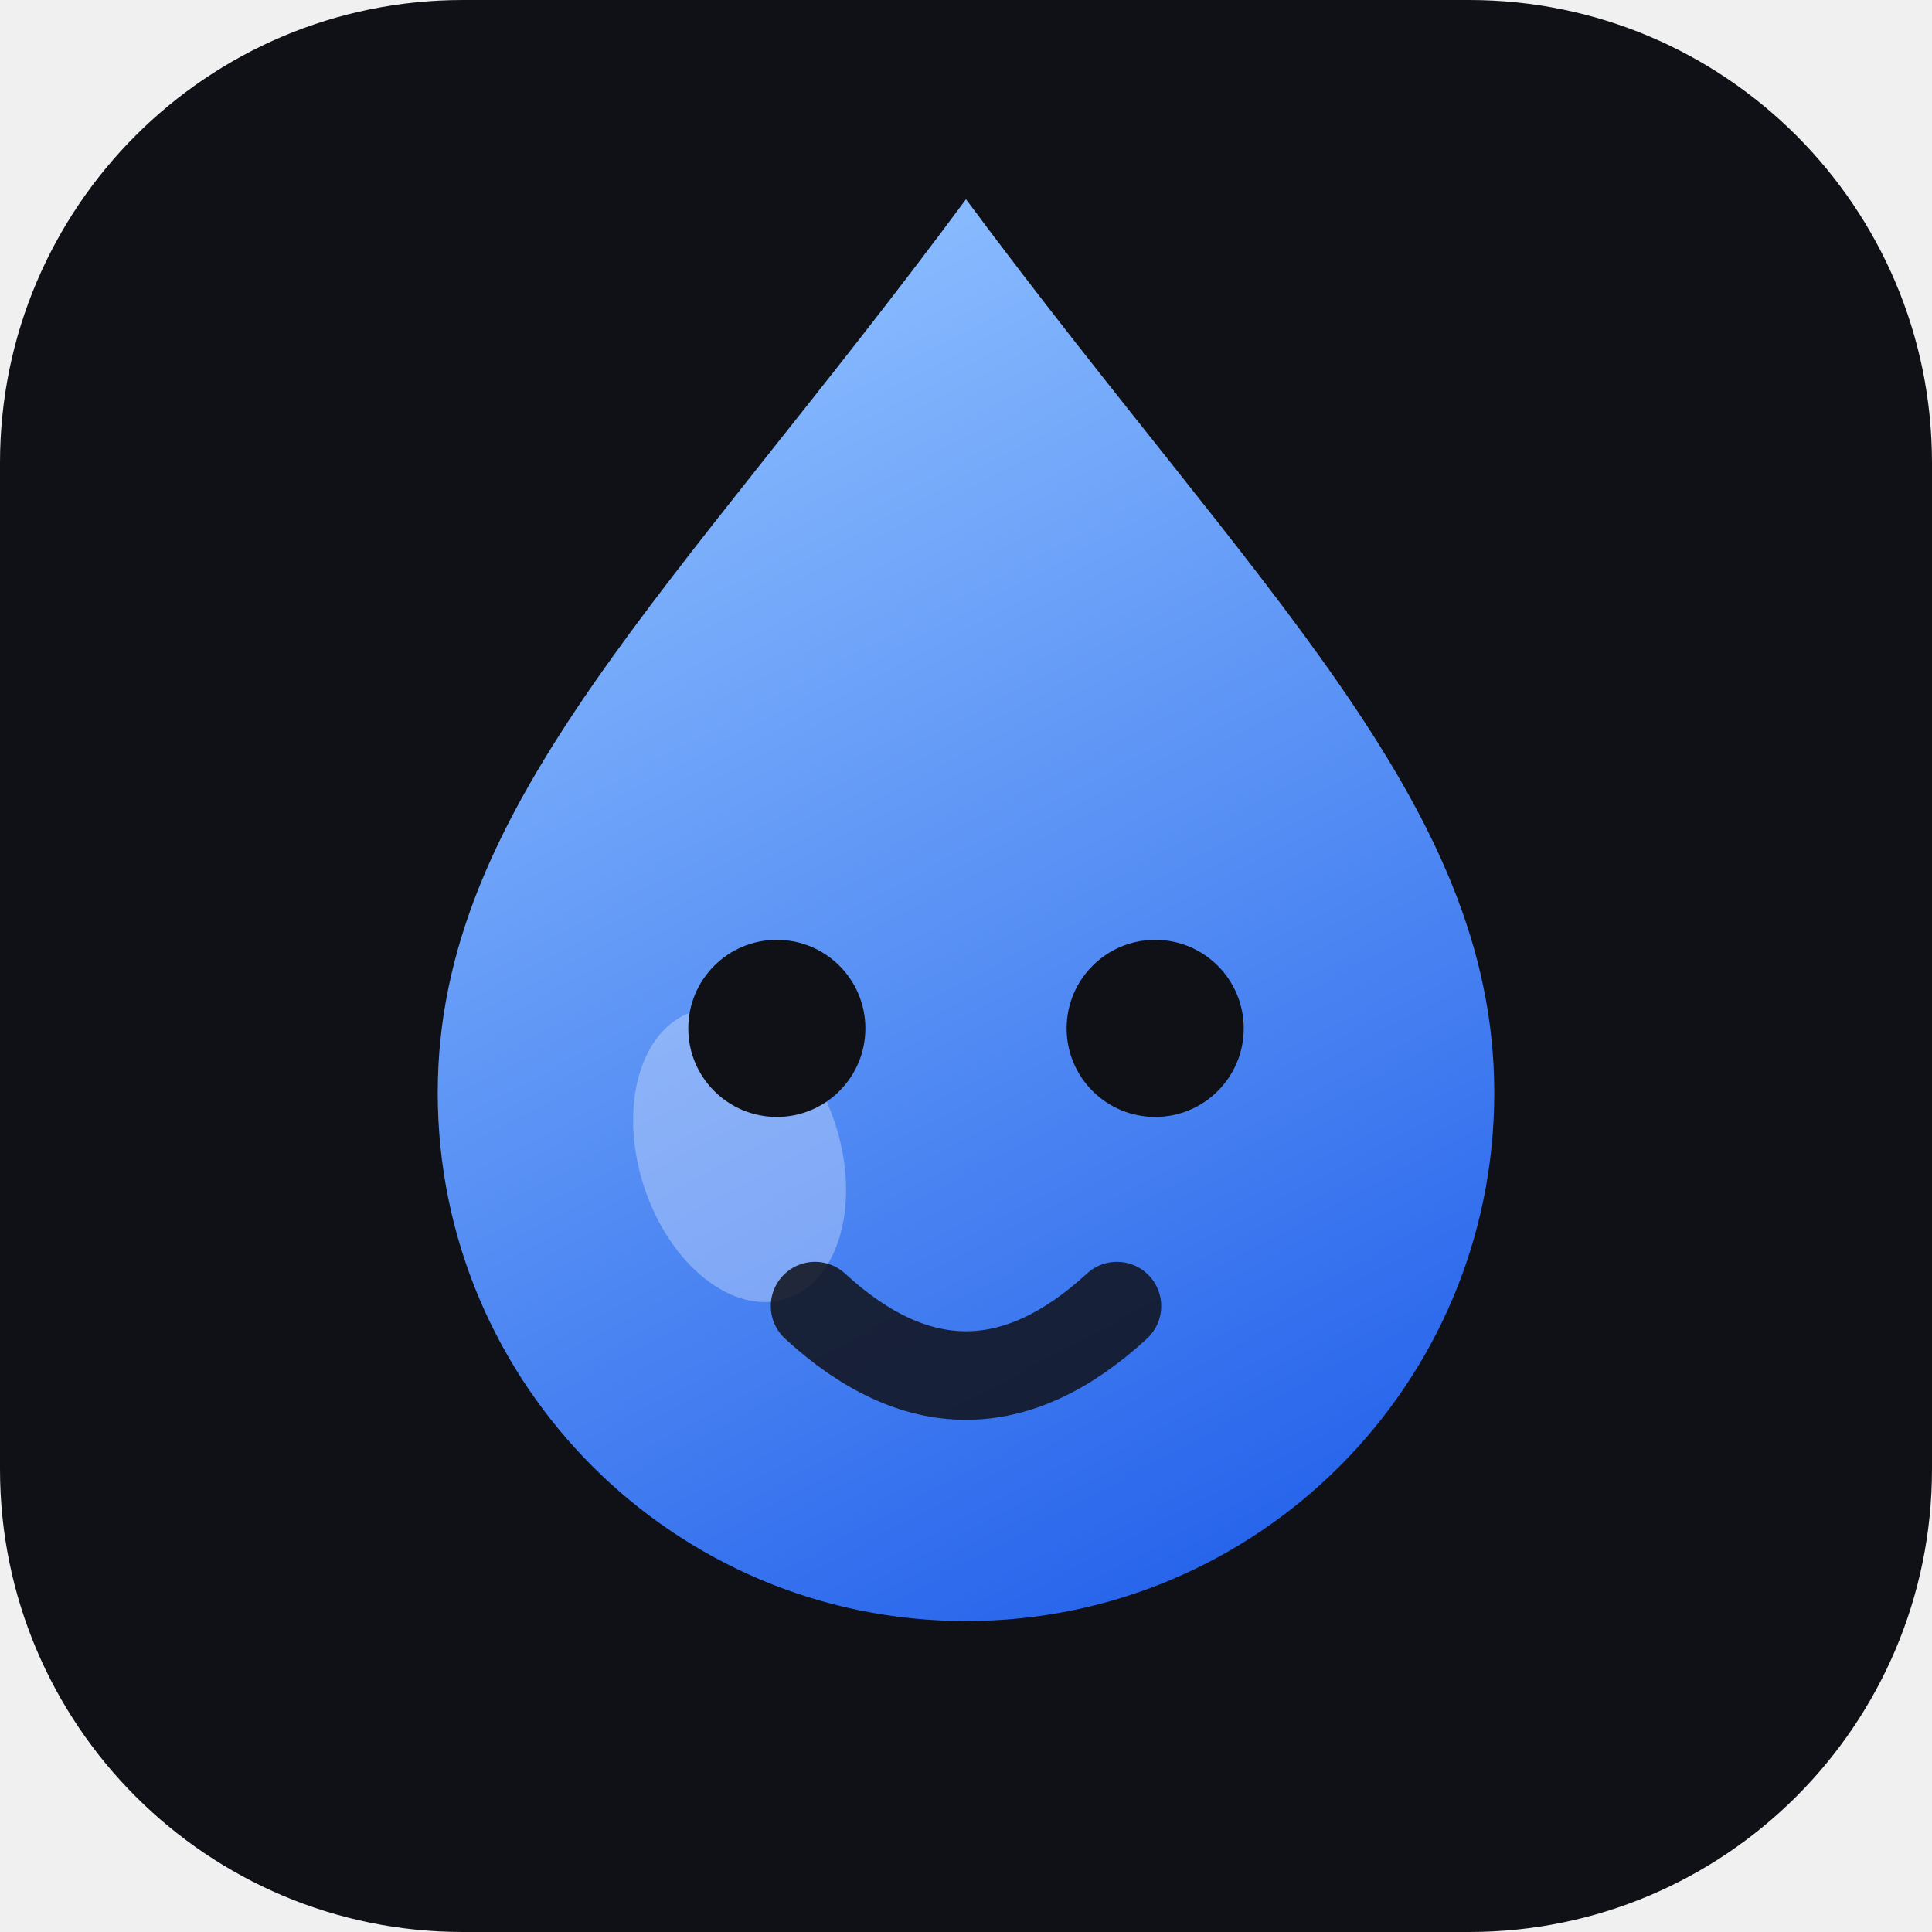
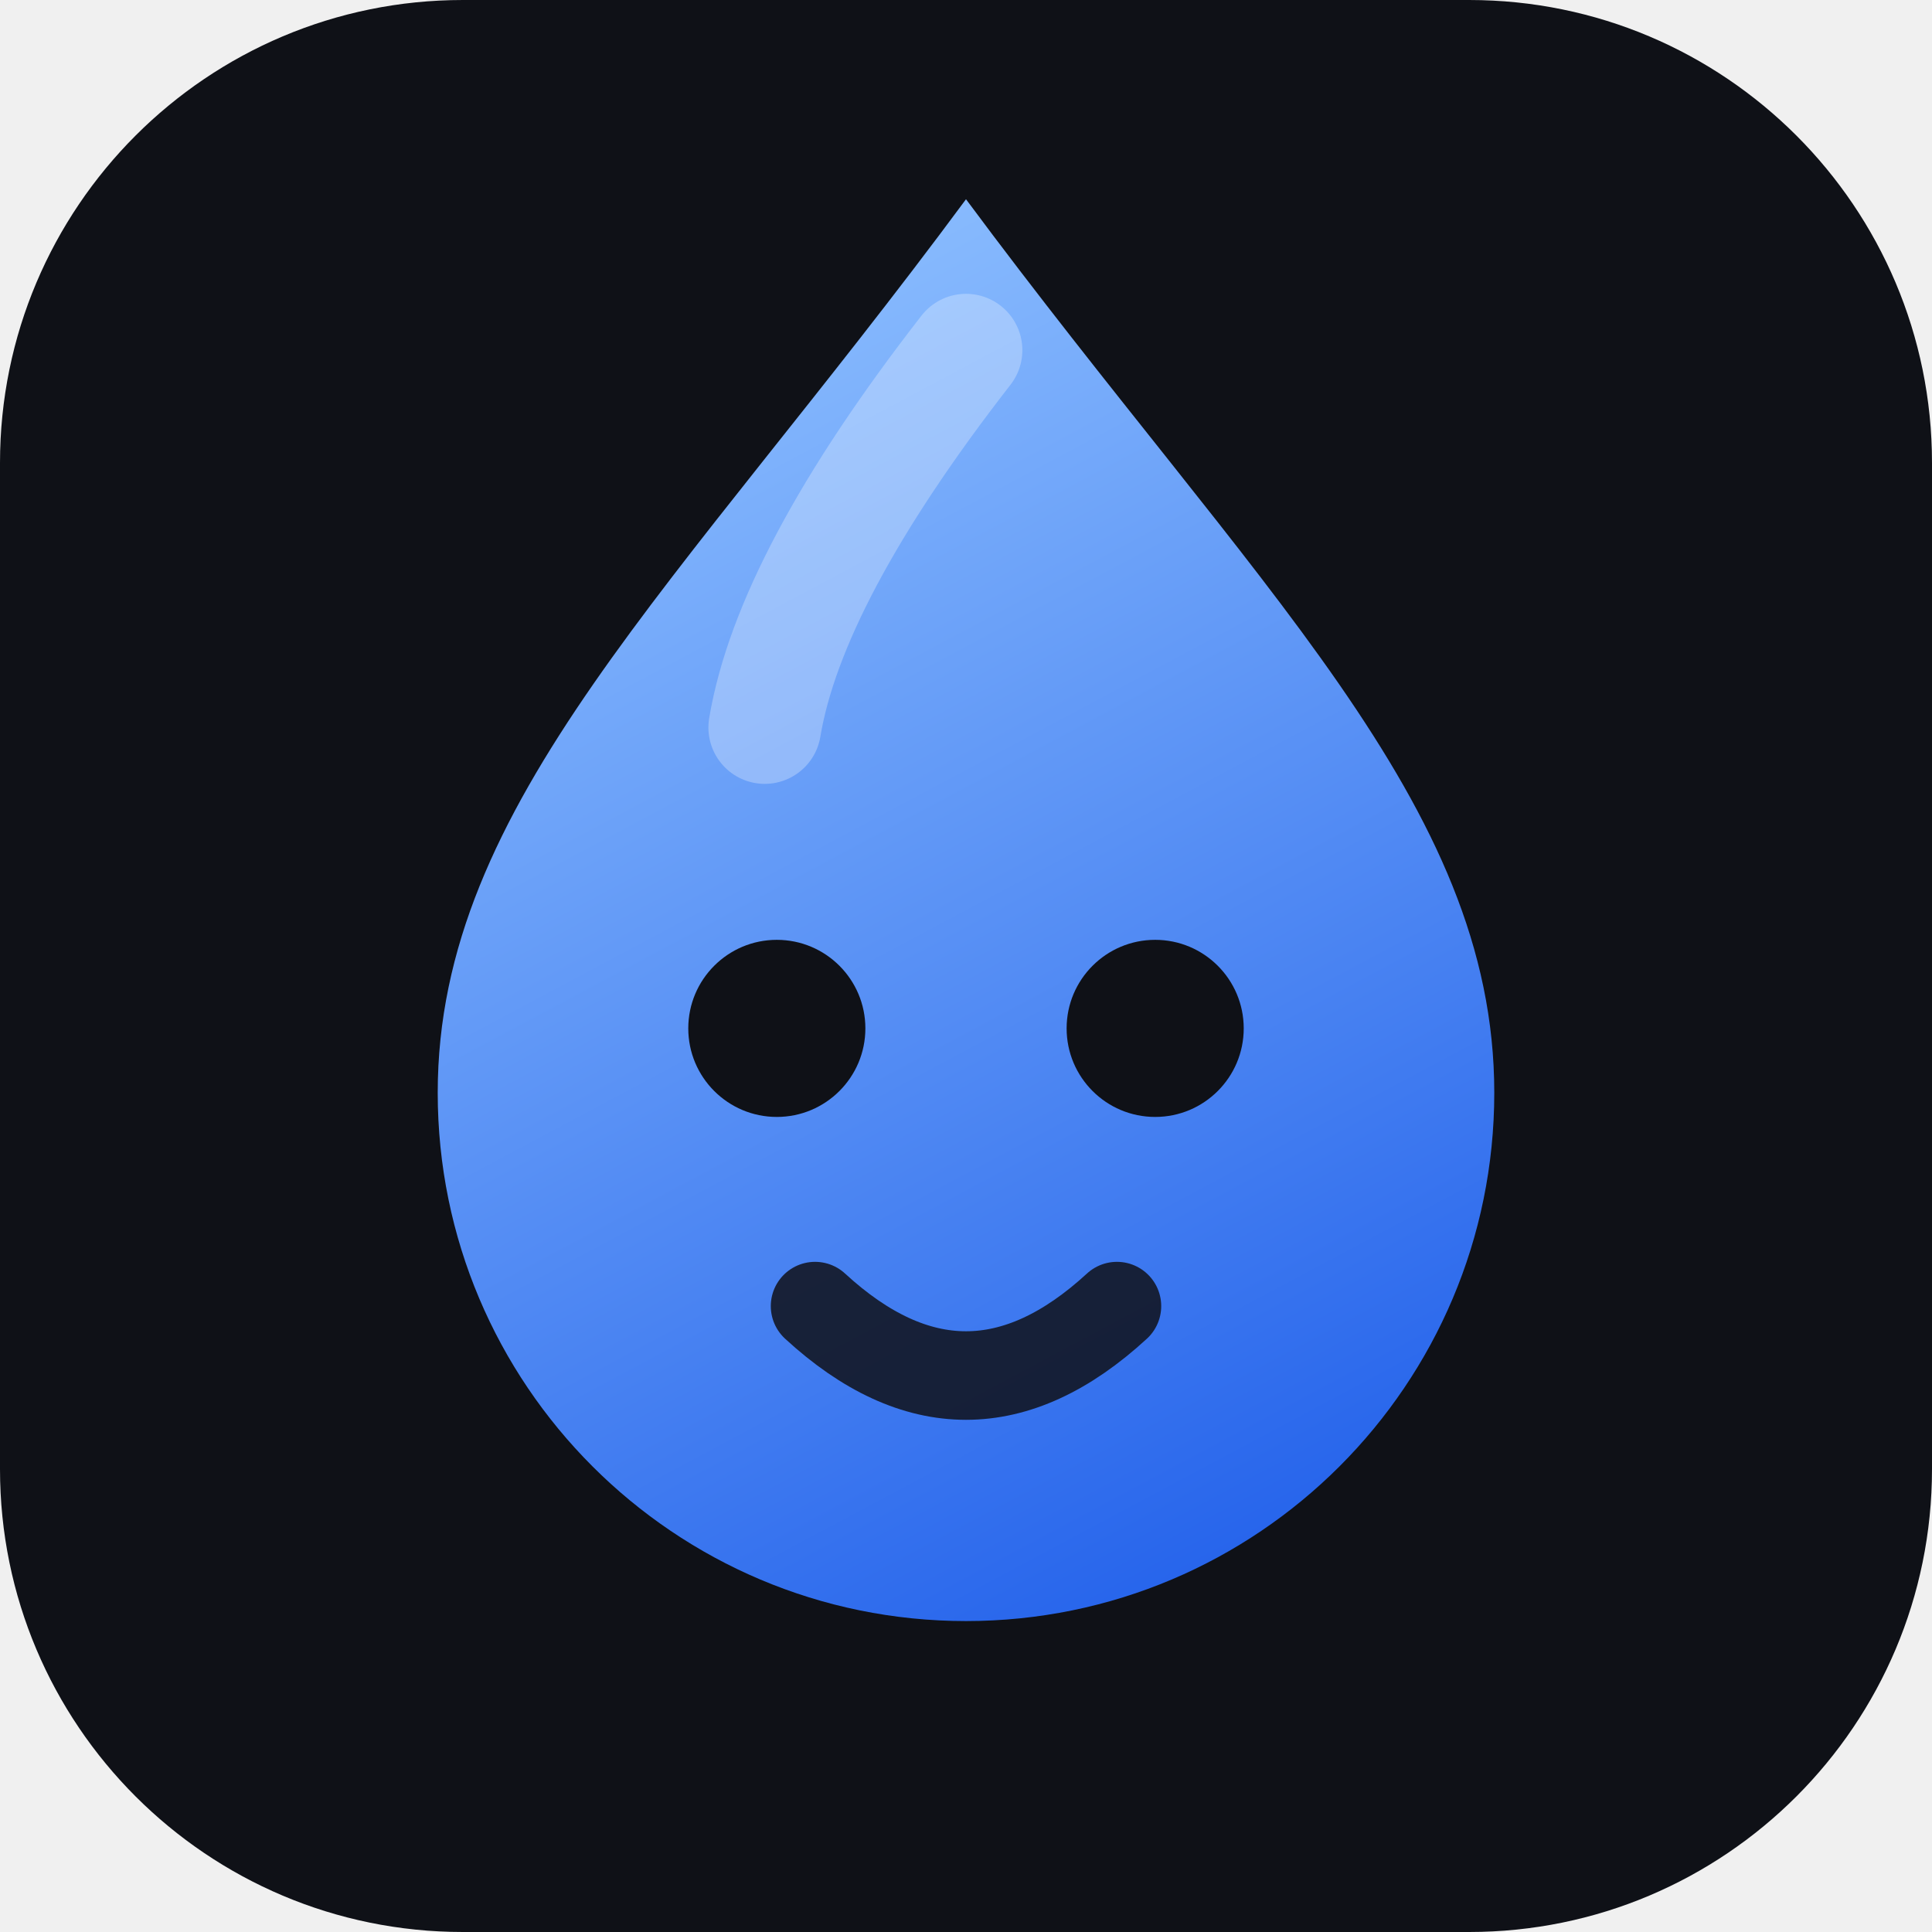
<svg xmlns="http://www.w3.org/2000/svg" viewBox="0 0 192 192" fill="none">
  <defs>
    <linearGradient id="dropcc192100" x1=".3" y1="0" x2=".7" y2="1">
      <stop offset="0" stop-color="#8ec0ff" />
      <stop offset="1" stop-color="#2563eb" />
    </linearGradient>
  </defs>
  <rect width="192" height="192" rx="46" fill="#0f1117" />
  <path d="M96.0 19.8c28.8 38.8 52.5 60.0 52.5 88.8a52.5 52.5 0 0 1 -105.0 0c0 -28.8 23.8 -50.0 52.5 -88.8z" fill="url(#dropcc192100)" />
-   <ellipse cx="73.5" cy="114.8" rx="10.0" ry="15.0" fill="#fff" opacity=".30" transform="rotate(-18 73.5 114.8)" />
+   <path d="M96.0 34.8q-17.5 22.5 -20.0 37.5" stroke="#fff" stroke-width="11.2" stroke-linecap="round" fill="none" opacity=".28" />
  <circle cx="77.2" cy="102.2" r="8.8" fill="#0f1117" />
  <circle cx="114.8" cy="102.2" r="8.8" fill="#0f1117" />
  <path d="M81.0 129.8q15.0 13.8 30.0 0" stroke="#0f1117" stroke-width="8.8" stroke-linecap="round" fill="none" opacity=".85" />
</svg>
